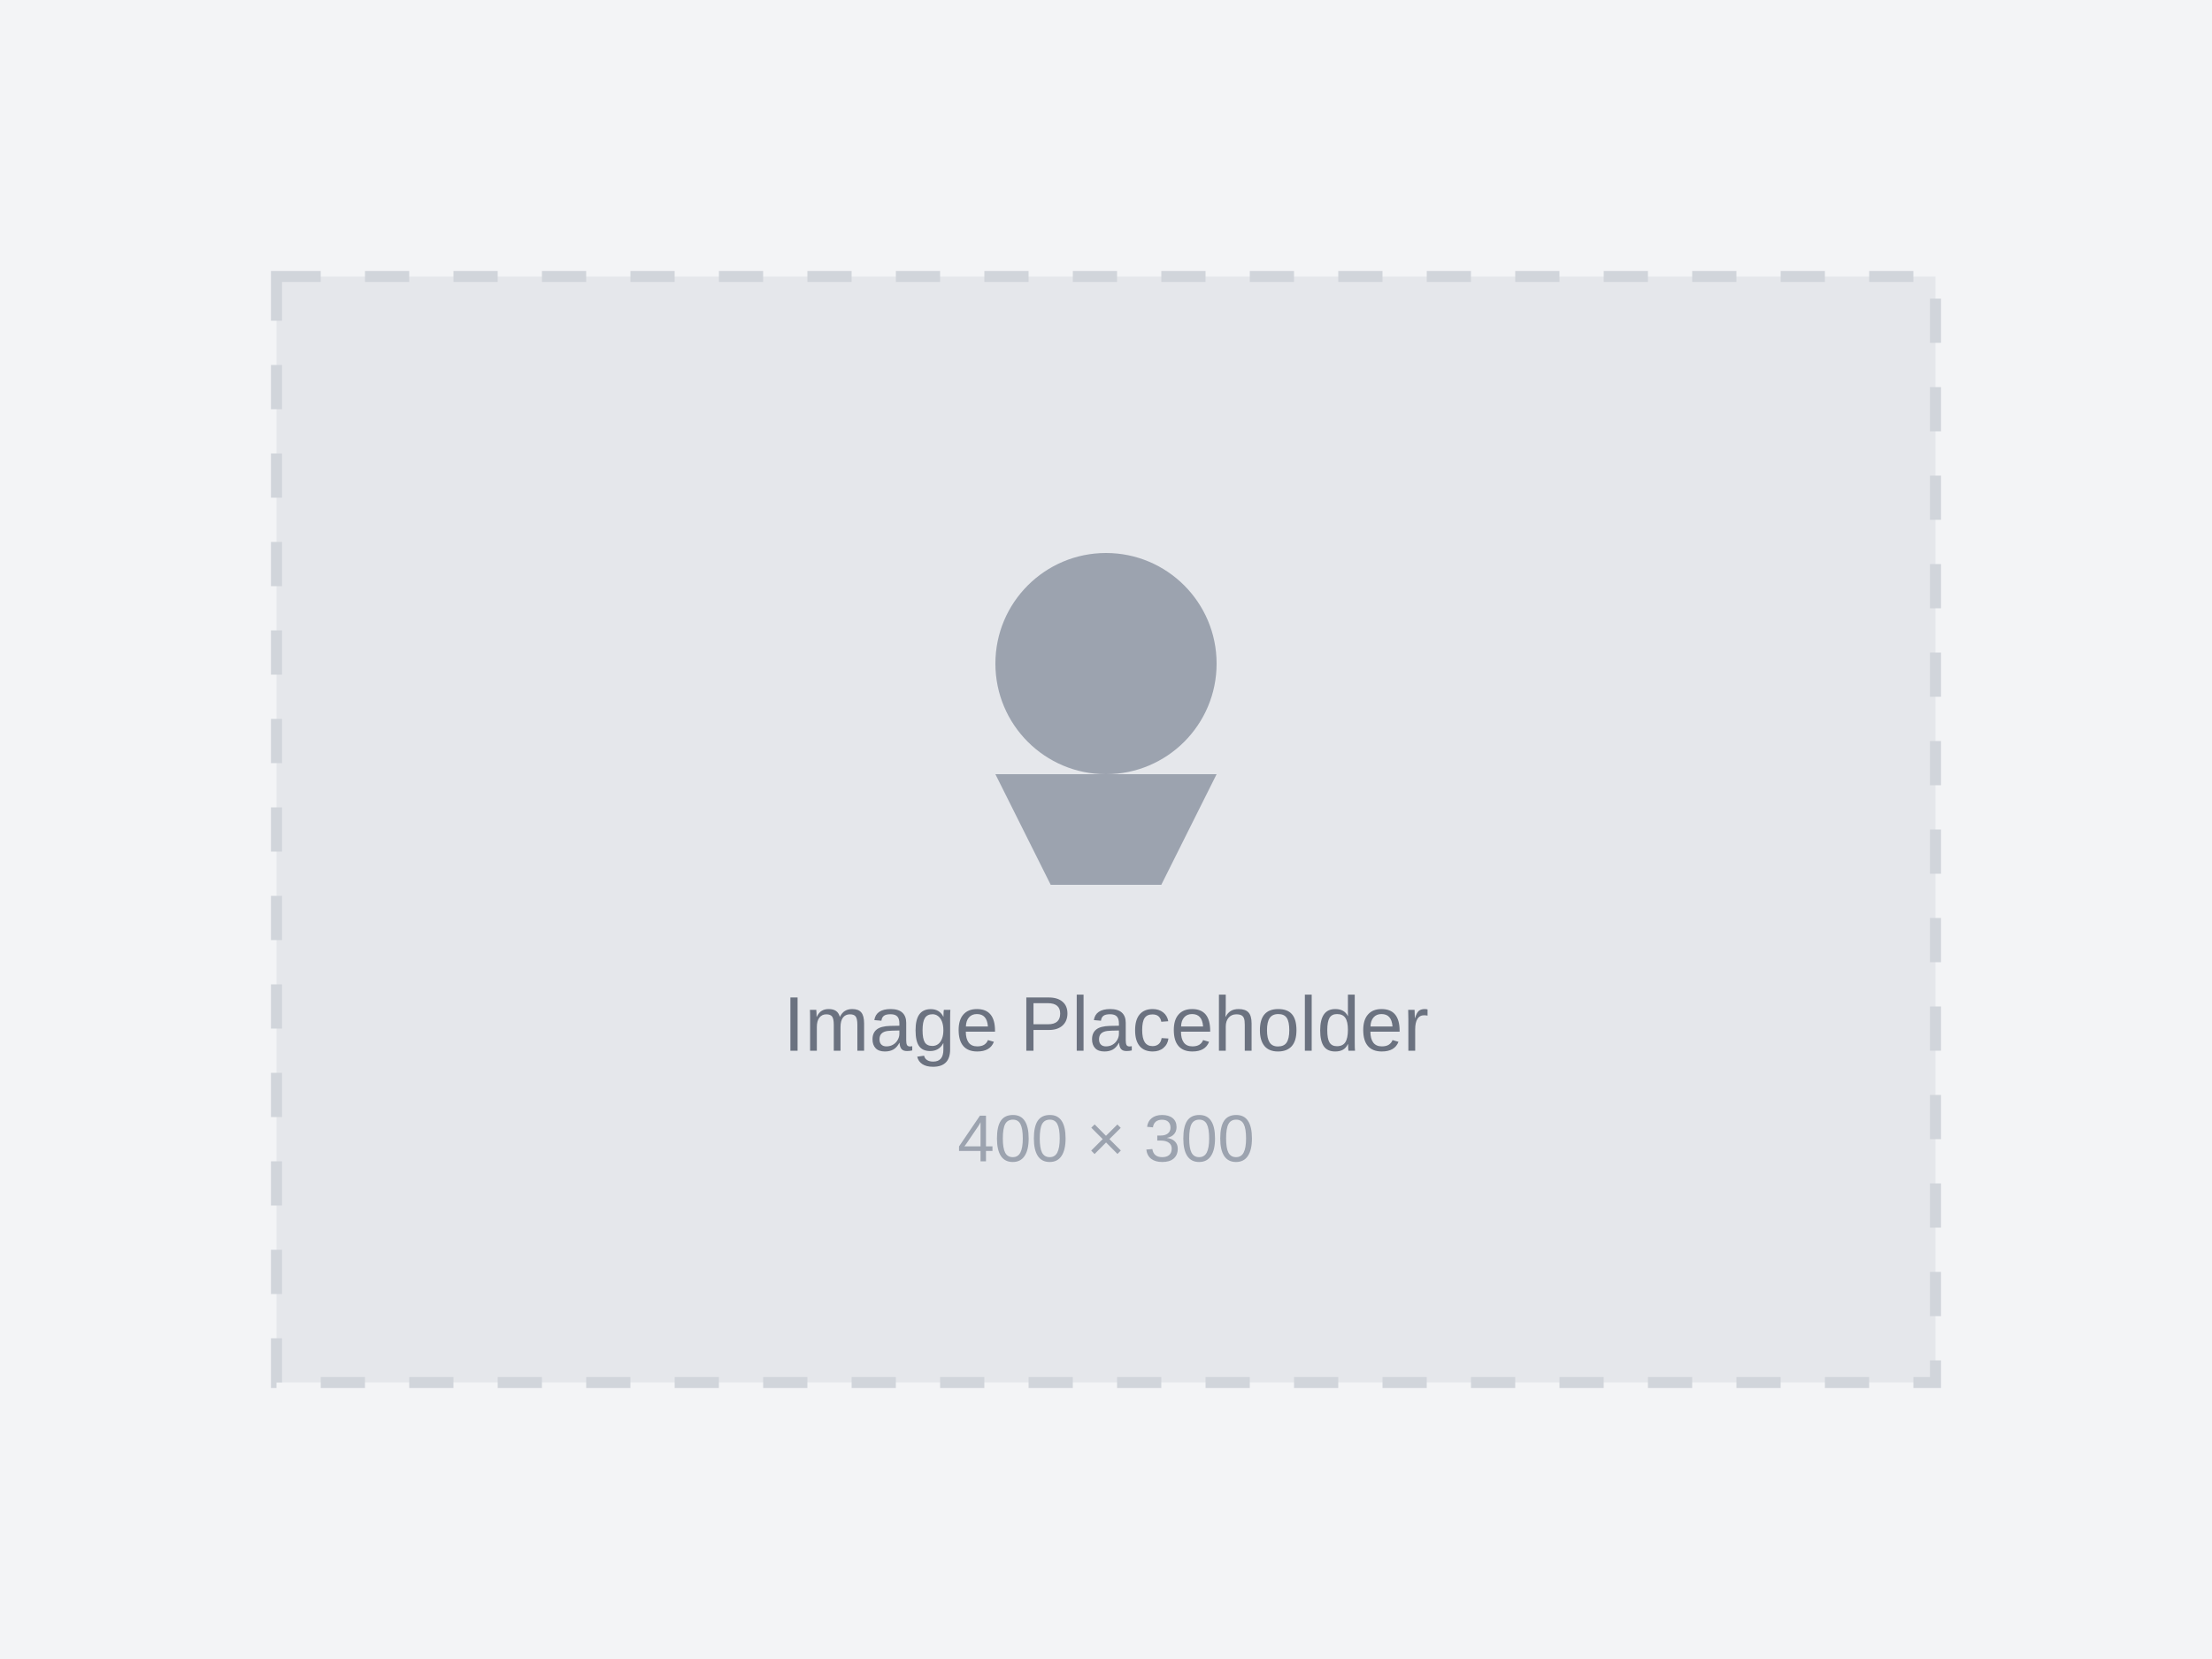
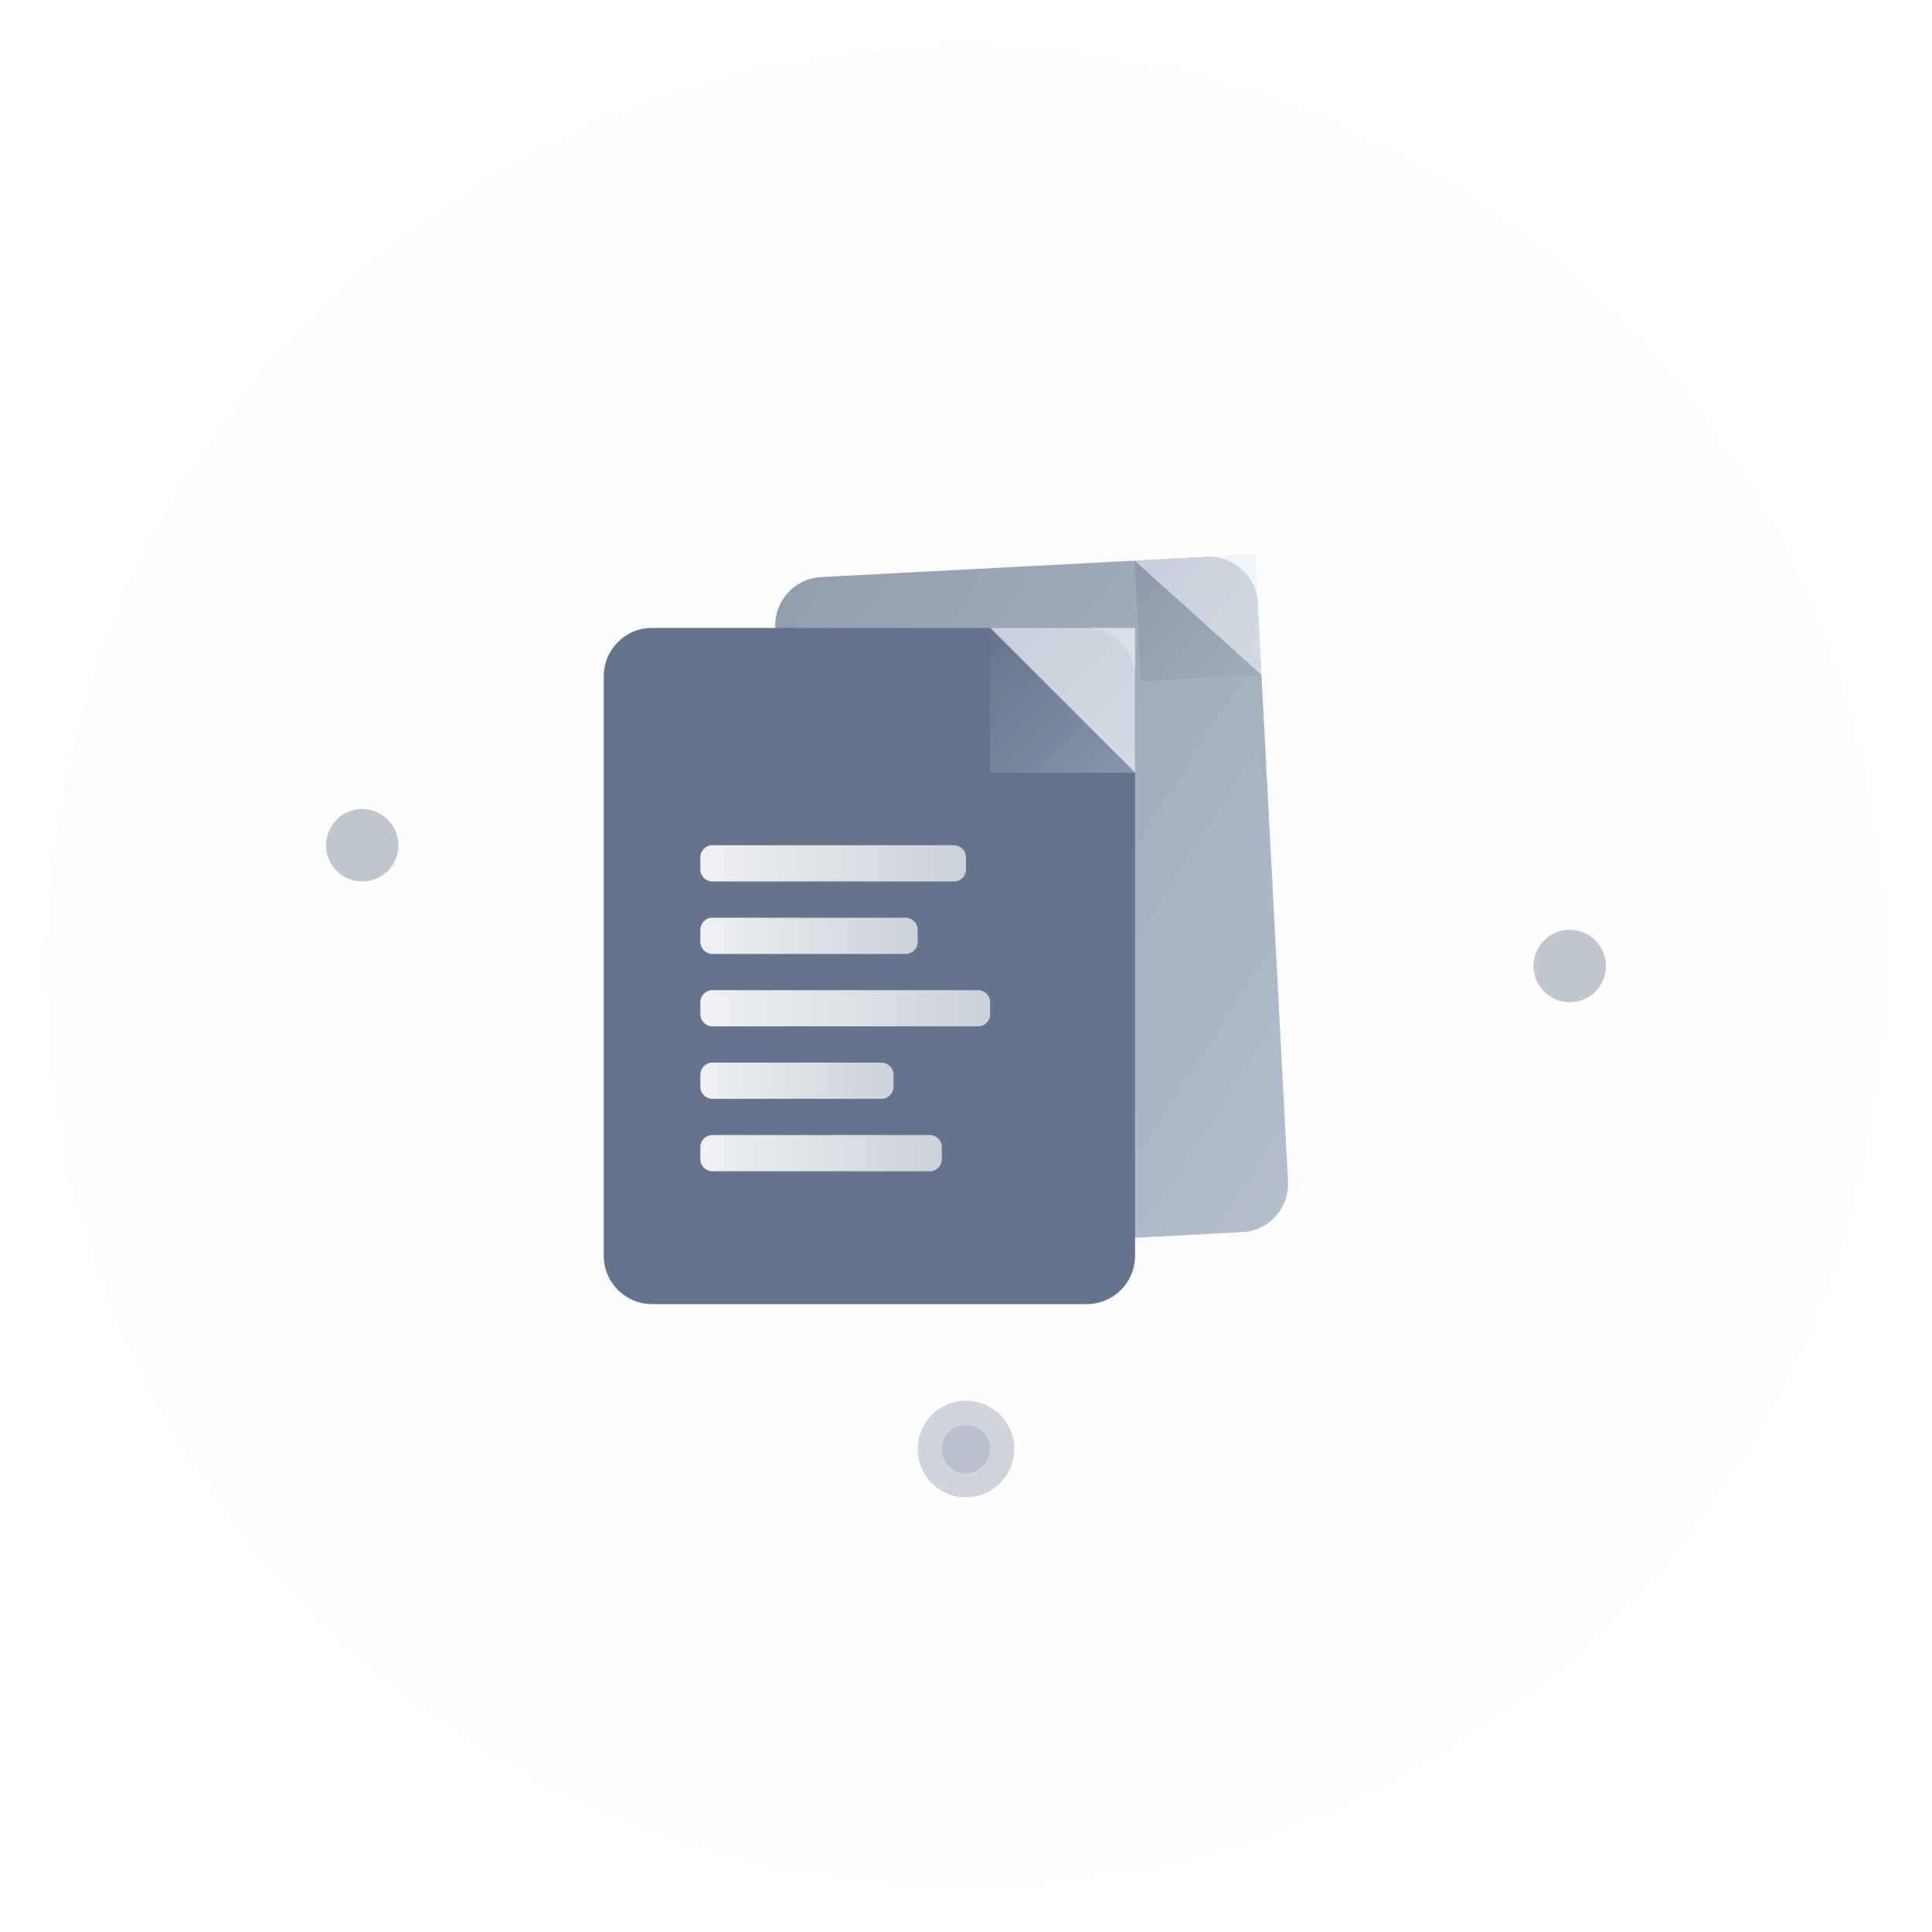
- <svg xmlns="http://www.w3.org/2000/svg" width="400" height="300" viewBox="0 0 400 300" fill="none">
-   <rect width="400" height="300" fill="#F3F4F6" />
-   <rect x="50" y="50" width="300" height="200" fill="#E5E7EB" stroke="#D1D5DB" stroke-width="2" stroke-dasharray="8,8" />
-   <circle cx="200" cy="120" r="20" fill="#9CA3AF" />
-   <path d="M180 140 L220 140 L210 160 L190 160 Z" fill="#9CA3AF" />
-   <text x="200" y="190" text-anchor="middle" fill="#6B7280" font-family="Arial, sans-serif" font-size="14">Image Placeholder</text>
-   <text x="200" y="210" text-anchor="middle" fill="#9CA3AF" font-family="Arial, sans-serif" font-size="12">400 × 300</text>
+ <svg xmlns="http://www.w3.org/2000/svg" width="256" height="256" viewBox="0 0 80 80" fill="none">
+   <defs>
+     <linearGradient id="monoGradient" x1="0%" y1="0%" x2="100%" y2="100%">
+       <stop offset="0%" stop-color="#64748b" />
+       <stop offset="100%" stop-color="#94a3b8" />
+     </linearGradient>
+     <linearGradient id="monoLightGradient" x1="0%" y1="0%" x2="100%" y2="100%">
+       <stop offset="0%" stop-color="#e2e8f0" />
+       <stop offset="100%" stop-color="#f1f5f9" />
+     </linearGradient>
+     <linearGradient id="monoWhiteGradient" x1="0%" y1="0%" x2="100%" y2="0%">
+       <stop offset="0%" stop-color="#ffffff" stop-opacity="0.9" />
+       <stop offset="100%" stop-color="#f8fafc" stop-opacity="0.7" />
+     </linearGradient>
+   </defs>
+   <circle cx="40" cy="40" r="38" fill="url(#monoLightGradient)" opacity="0.08" />
+   <g transform="translate(32, 24) rotate(-3)">
+     <rect x="0" y="0" width="20" height="28" rx="2" fill="url(#monoGradient)" opacity="0.7" />
+     <path d="M 15 0 L 20 0 L 20 5 Z" fill="url(#monoLightGradient)" opacity="0.6" />
+     <path d="M 15 0 L 20 5 L 15 5 Z" fill="url(#monoGradient)" opacity="0.3" />
+     <rect x="3" y="8" width="10" height="1.5" rx="0.5" fill="url(#monoWhiteGradient)" opacity="0.8" />
+     <rect x="3" y="11" width="8" height="1.5" rx="0.5" fill="url(#monoWhiteGradient)" opacity="0.8" />
+     <rect x="3" y="14" width="11" height="1.5" rx="0.5" fill="url(#monoWhiteGradient)" opacity="0.8" />
+     <rect x="3" y="17" width="7" height="1.5" rx="0.5" fill="url(#monoWhiteGradient)" opacity="0.8" />
+     <rect x="3" y="20" width="9" height="1.5" rx="0.5" fill="url(#monoWhiteGradient)" opacity="0.8" />
+   </g>
+   <g transform="translate(25, 26)">
+     <rect x="0" y="0" width="22" height="28" rx="2" fill="#64748b" />
+     <path d="M 16 0 L 22 0 L 22 6 Z" fill="url(#monoLightGradient)" opacity="0.8" />
+     <path d="M 16 0 L 22 6 L 16 6 Z" fill="url(#monoGradient)" opacity="0.7" />
+     <rect x="4" y="9" width="11" height="1.5" rx="0.5" fill="url(#monoWhiteGradient)" />
+     <rect x="4" y="12" width="9" height="1.5" rx="0.5" fill="url(#monoWhiteGradient)" />
+     <rect x="4" y="15" width="12" height="1.5" rx="0.5" fill="url(#monoWhiteGradient)" />
+     <rect x="4" y="18" width="8" height="1.5" rx="0.5" fill="url(#monoWhiteGradient)" />
+     <rect x="4" y="21" width="10" height="1.5" rx="0.5" fill="url(#monoWhiteGradient)" />
+   </g>
+   <circle cx="15" cy="35" r="1.5" fill="#64748b" opacity="0.4" />
+   <circle cx="65" cy="40" r="1.5" fill="#64748b" opacity="0.4" />
+   <g transform="translate(38, 58)">
+     <circle cx="2" cy="2" r="2" fill="#64748b" opacity="0.3" />
+     <circle cx="2" cy="2" r="1" fill="#94a3b8" opacity="0.4" />
+   </g>
</svg>
